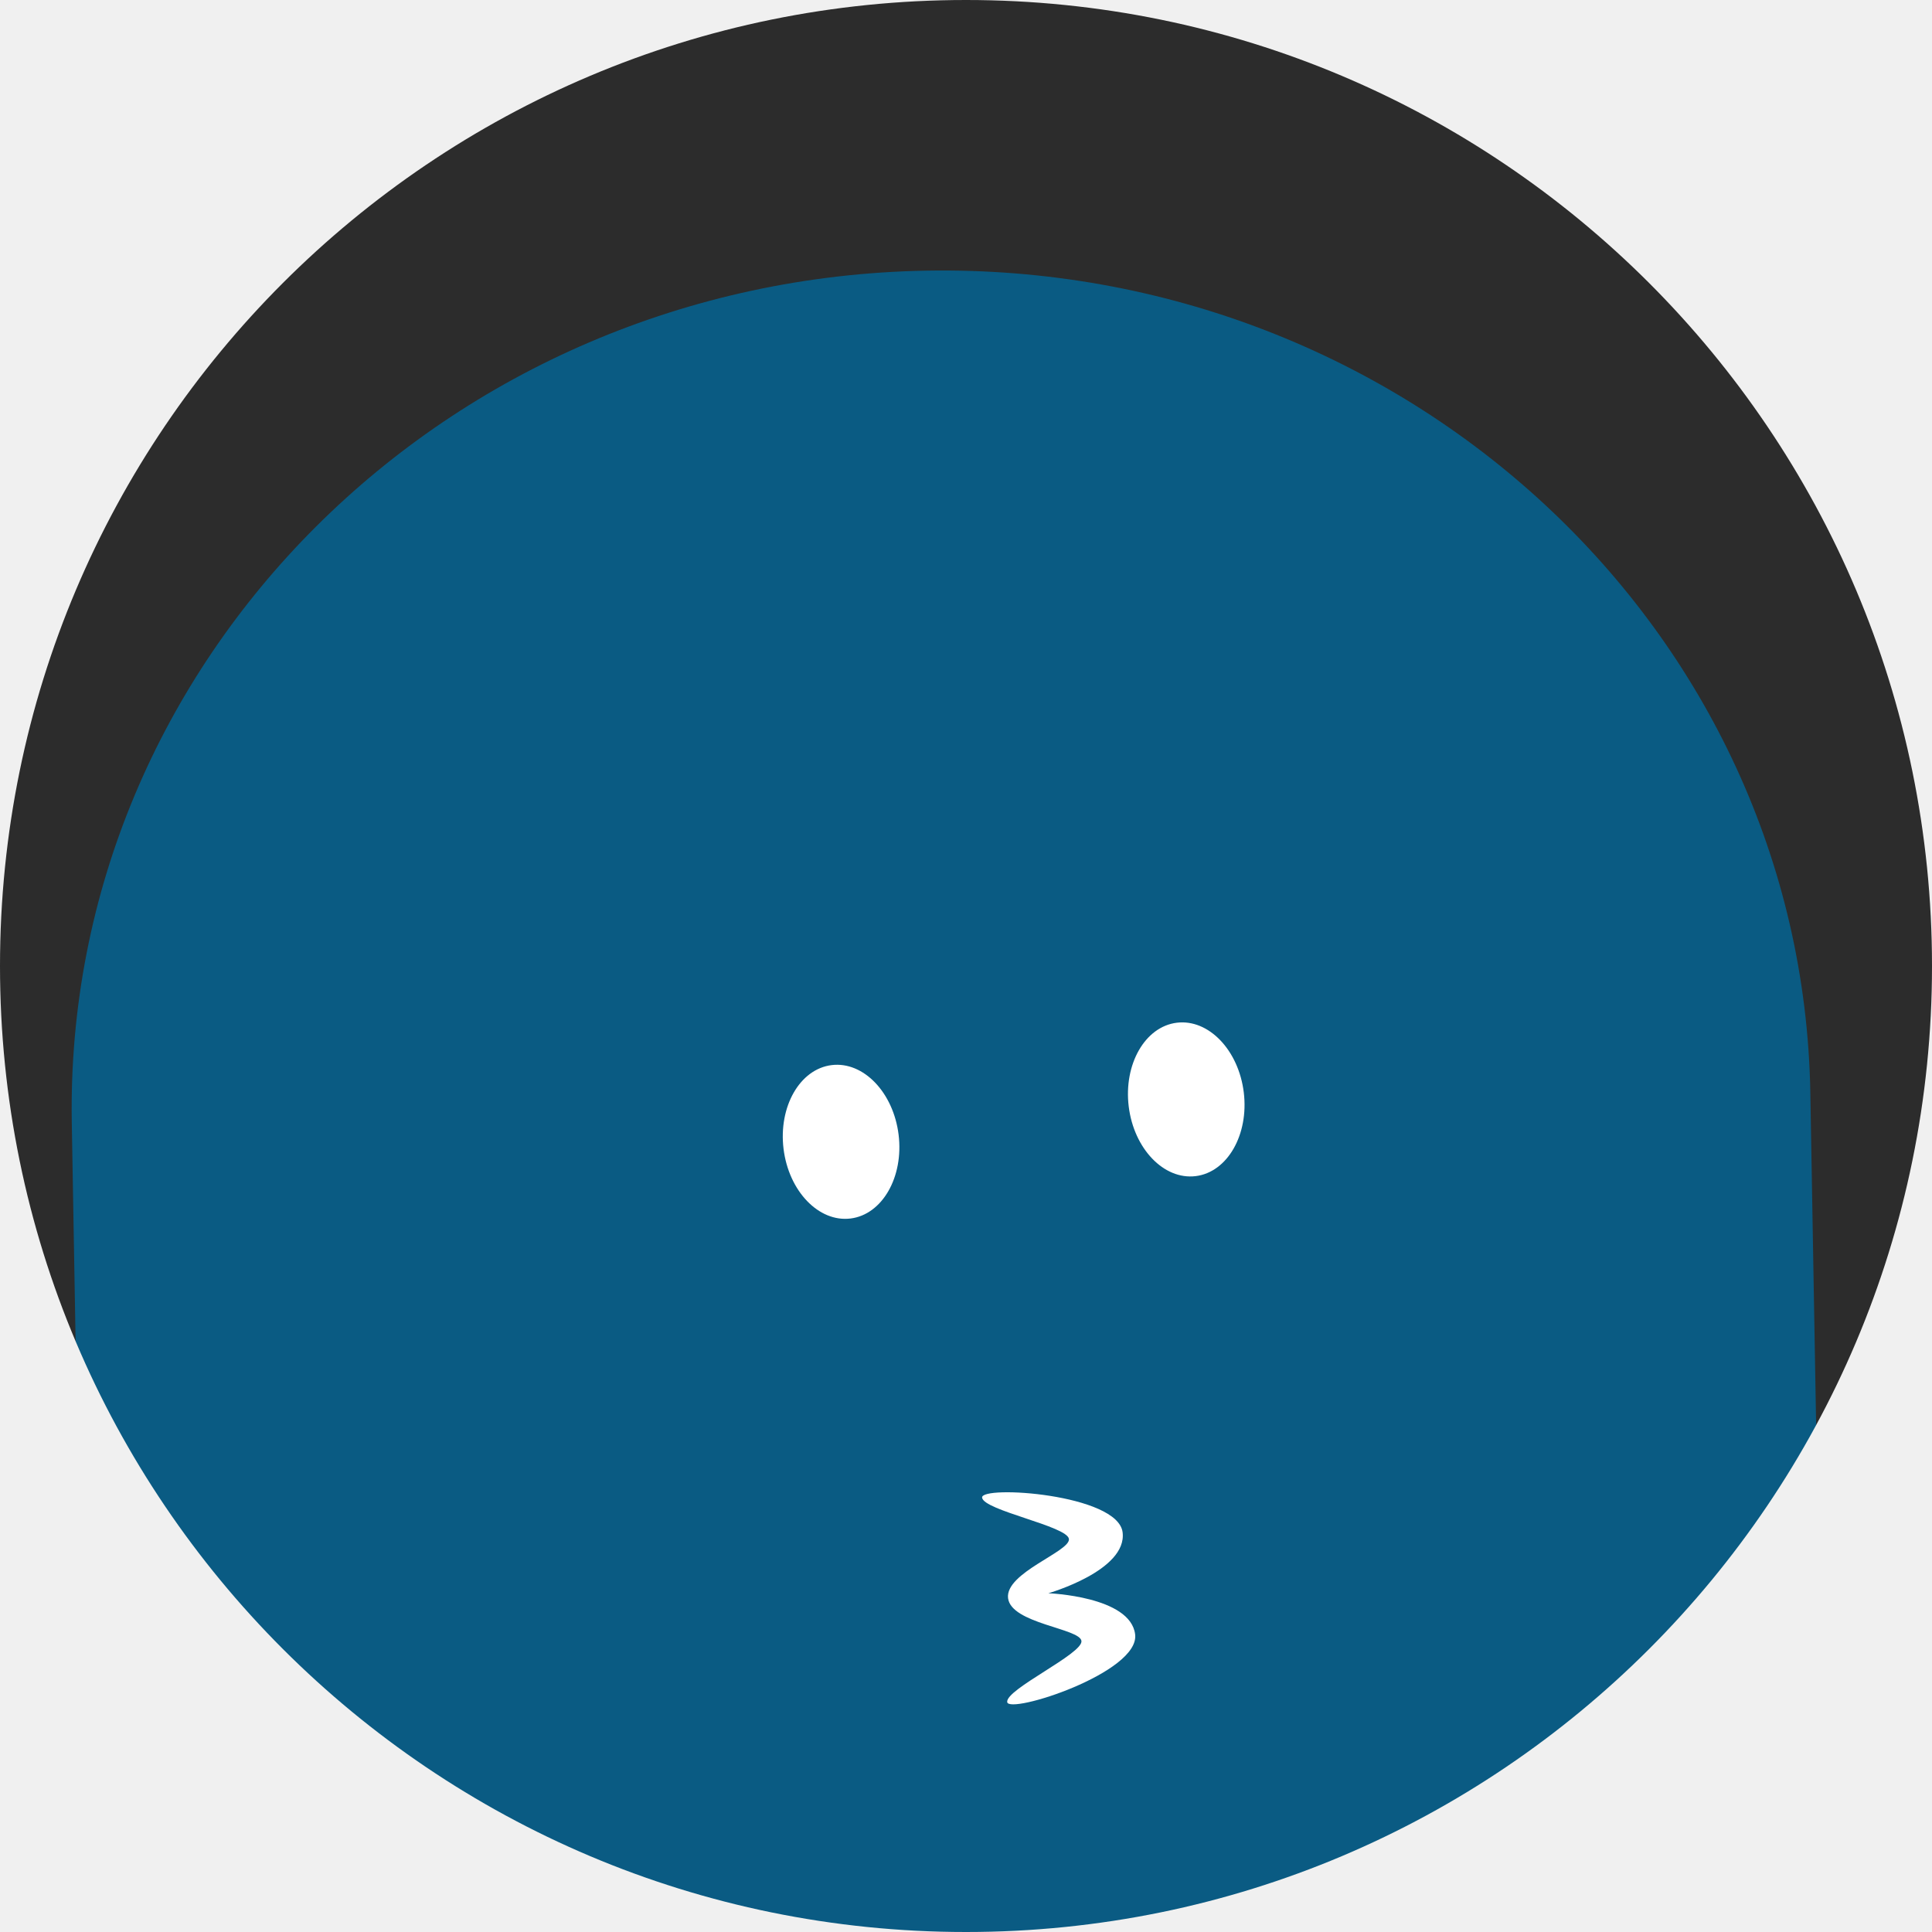
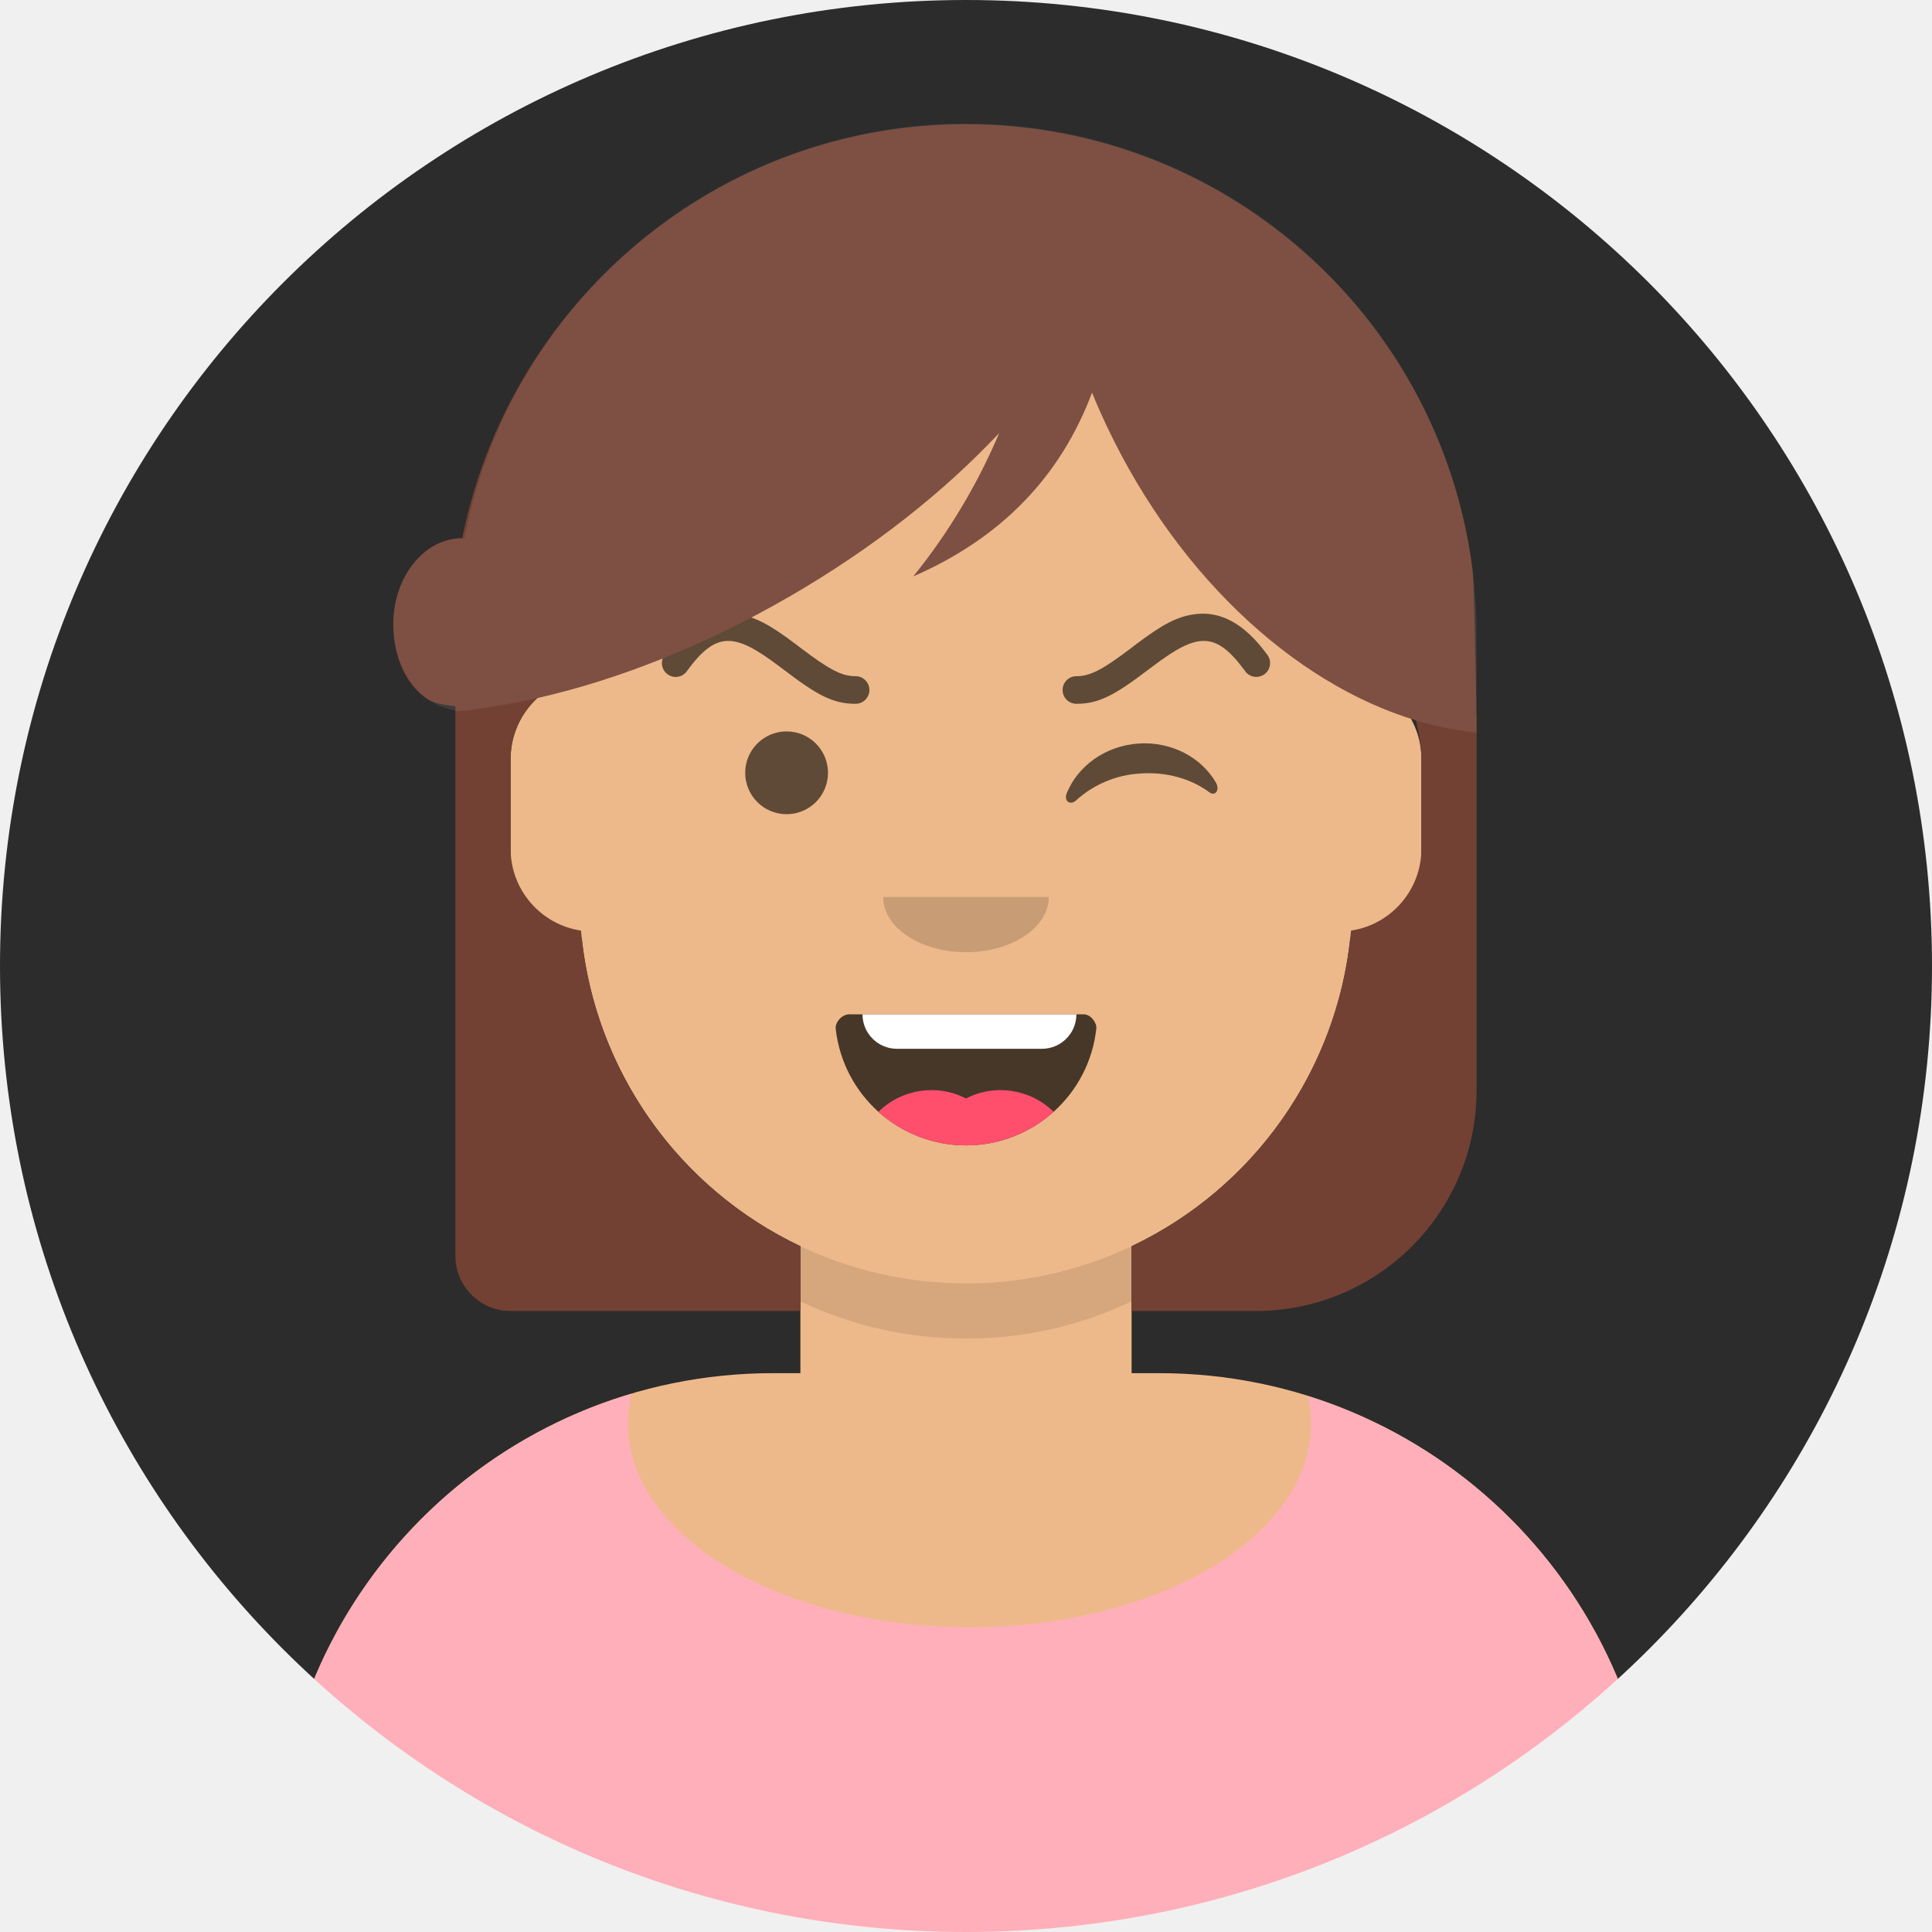
- <svg xmlns="http://www.w3.org/2000/svg" viewBox="0 0 100 100" fill="none" shape-rendering="auto">
+ <svg xmlns="http://www.w3.org/2000/svg" viewBox="0 0 280 280" fill="none" shape-rendering="auto">
  <mask id="viewboxMask">
-     <rect width="100" height="100" rx="50" ry="50" x="0" y="0" fill="#fff" />
+     <rect width="280" height="280" rx="140" ry="140" x="0" y="0" fill="#fff" />
  </mask>
  <g mask="url(#viewboxMask)">
-     <rect fill="#2c2c2c" width="100" height="100" x="0" y="0" />
-     <g transform="translate(-1, 4) rotate(-1 50 70)">
-       <path d="M95 53.33C95 29.4 74.85 10 50 10S5 29.4 5 53.33V140h90V53.33Z" fill="#0a5b83" />
-       <g transform="translate(29 33)">
-         <g transform="translate(5, 12) rotate(-6 21 21)">
-           <g transform="translate(0 1)">
-             <path d="M15 8c0 2.2-1.34 4-3 4s-3-1.8-3-4 1.34-4 3-4 3 1.8 3 4ZM33 8c0 2.2-1.34 4-3 4s-3-1.8-3-4 1.34-4 3-4 3 1.8 3 4Z" fill="#ffffff" />
-           </g>
-           <g transform="translate(6 27)">
-             <path d="M15.2 3.84c0-.67-4.2-2-4.2-2.67 0-.66 7 .67 7 2.67S13.8 6.5 13.8 6.5s4.2.67 4.2 2.66c0 2-7 3.33-7 2.67 0-.67 4.2-2 4.2-2.67 0-.66-3.5-1.33-3.5-2.66s3.5-2 3.5-2.66Z" fill="#ffffff" />
-           </g>
+     <rect fill="#2c2c2c" width="280" height="280" x="0" y="0" />
+     <g transform="translate(8)">
+       <path d="M132 36a56 56 0 0 0-56 56v6.17A12 12 0 0 0 66 110v14a12 12 0 0 0 10.3 11.88 56.04 56.04 0 0 0 31.7 44.73v18.4h-4a72 72 0 0 0-72 72v9h200v-9a72 72 0 0 0-72-72h-4v-18.39a56.04 56.04 0 0 0 31.7-44.73A12 12 0 0 0 198 124v-14a12 12 0 0 0-10-11.83V92a56 56 0 0 0-56-56Z" fill="#edb98a" />
+       <path d="M108 180.61v8a55.79 55.79 0 0 0 24 5.39c8.59 0 16.73-1.93 24-5.39v-8a55.79 55.79 0 0 1-24 5.39 55.79 55.79 0 0 1-24-5.39Z" fill="#000" fill-opacity=".1" />
+       <g transform="translate(0 170)">
+         <path d="M132.5 65.83c27.34 0 49.5-13.2 49.5-29.48 0-1.37-.16-2.7-.46-4.02A72.03 72.03 0 0 1 232 101.05V110H32v-8.95A72.03 72.03 0 0 1 83.53 32a18 18 0 0 0-.53 4.35c0 16.28 22.16 29.48 49.5 29.48Z" fill="#ffafb9" />
+       </g>
+       <g transform="translate(78 134)">
+         <path fill-rule="evenodd" clip-rule="evenodd" d="M35.12 15.13a19 19 0 0 0 37.77-.09c.08-.77-.77-2.04-1.85-2.04H37.1C36 13 35 14.18 35.12 15.13Z" fill="#000" fill-opacity=".7" />
+         <path d="M70 13H39a5 5 0 0 0 5 5h21a5 5 0 0 0 5-5Z" fill="#fff" />
+         <path d="M66.7 27.14A10.96 10.96 0 0 0 54 25.2a10.95 10.95 0 0 0-12.7 1.94A18.93 18.93 0 0 0 54 32c4.88 0 9.33-1.84 12.7-4.86Z" fill="#FF4F6D" />
+       </g>
+       <g transform="translate(104 122)">
+         <path fill-rule="evenodd" clip-rule="evenodd" d="M16 8c0 4.42 5.37 8 12 8s12-3.58 12-8" fill="#000" fill-opacity=".16" />
+       </g>
+       <g transform="translate(76 90)">
+         <g fill="#000" fill-opacity=".6">
+           <path d="M36 22a6 6 0 1 1-12 0 6 6 0 0 1 12 0Z" />
+           <path fill-rule="evenodd" clip-rule="evenodd" d="M70.6 24.96c1.59-3.92 5.55-6.86 10.37-7.2 4.8-.33 9.12 2 11.24 5.64.63 1.09-.1 2.06-.93 1.43-2.6-1.93-6.15-3-10-2.73A15.13 15.13 0 0 0 71.95 26c-.84.78-1.81.1-1.35-1.04Z" />
        </g>
      </g>
+       <g transform="translate(76 82)">
+         <path d="M15.61 15.18c4.24-5.76 6.88-5.48 13.31-.62l.67.5C34.41 18.73 36.7 20 40 20a2 2 0 1 0 0-4c-2.07 0-3.9-1.02-7.99-4.12l-.68-.52C27.57 8.53 25.37 7.3 22.63 7c-3.68-.4-7.05 1.48-10.24 5.83a2 2 0 1 0 3.22 2.36ZM96.39 15.18c-4.24-5.76-6.88-5.48-13.31-.62l-.67.5C77.58 18.73 75.29 20 72 20a2 2 0 1 1 0-4c2.07 0 3.9-1.02 7.99-4.12l.68-.52c3.76-2.83 5.96-4.07 8.7-4.37 3.68-.4 7.05 1.48 10.24 5.83a2 2 0 1 1-3.22 2.36Z" fill="#000" fill-opacity=".6" />
+       </g>
+       <g transform="translate(-1)">
+         <path d="M50 90.5c0 4.55 1.7 8.64 4.85 10.77.9.61 2.47.93 4.15 1.07V182a8 8 0 0 0 8 8h42v-9.39a56.03 56.03 0 0 1-31.8-45.74A12 12 0 0 1 67 123v-13c0-3.5 1.5-6.63 3.87-8.83 11.54-2.61 24.1-7.53 36.47-14.67 12.13-7 22.5-15.24 30.48-23.75a87.36 87.36 0 0 1-12.45 20.78c12.68-5.52 21.3-14.4 25.9-26.63.37.92.76 1.84 1.17 2.76 10.26 23.03 27.88 39.36 45.77 44.74.5 2.11.79 4.08.79 5.6v13a12 12 0 0 1-10.2 11.87A56.03 56.03 0 0 1 157 180.6V190h18a32 32 0 0 0 32-32v-54.12c0-.07 0-.17-.03-.28-.07-5.64-.28-18.87-.6-21.37A74.01 74.01 0 0 0 132.99 18c-36.08 0-66.14 25.83-73 60-5.52 0-10 5.6-10 12.5Z" fill="#724133" />
+         <path d="M152.44 59.66c11.94 26.81 33.86 44.53 54.56 46.5V92A74 74 0 0 0 60.32 78H60c-5.52 0-10 5.6-10 12.5 0 6.48 3.95 11.81 9 12.44v.15l.95-.1H60a8.1 8.1 0 0 0 1.9-.22C75.7 101 91.68 95.54 107.34 86.5c12.13-7 22.5-15.24 30.48-23.75a87.36 87.36 0 0 1-12.45 20.78c12.68-5.52 21.3-14.4 25.9-26.63.37.92.76 1.84 1.17 2.76Z" fill="#fff" fill-opacity=".08" />
+       </g>
+       <g transform="translate(49 72)" />
+       <g transform="translate(62 42)" />
    </g>
  </g>
</svg>
